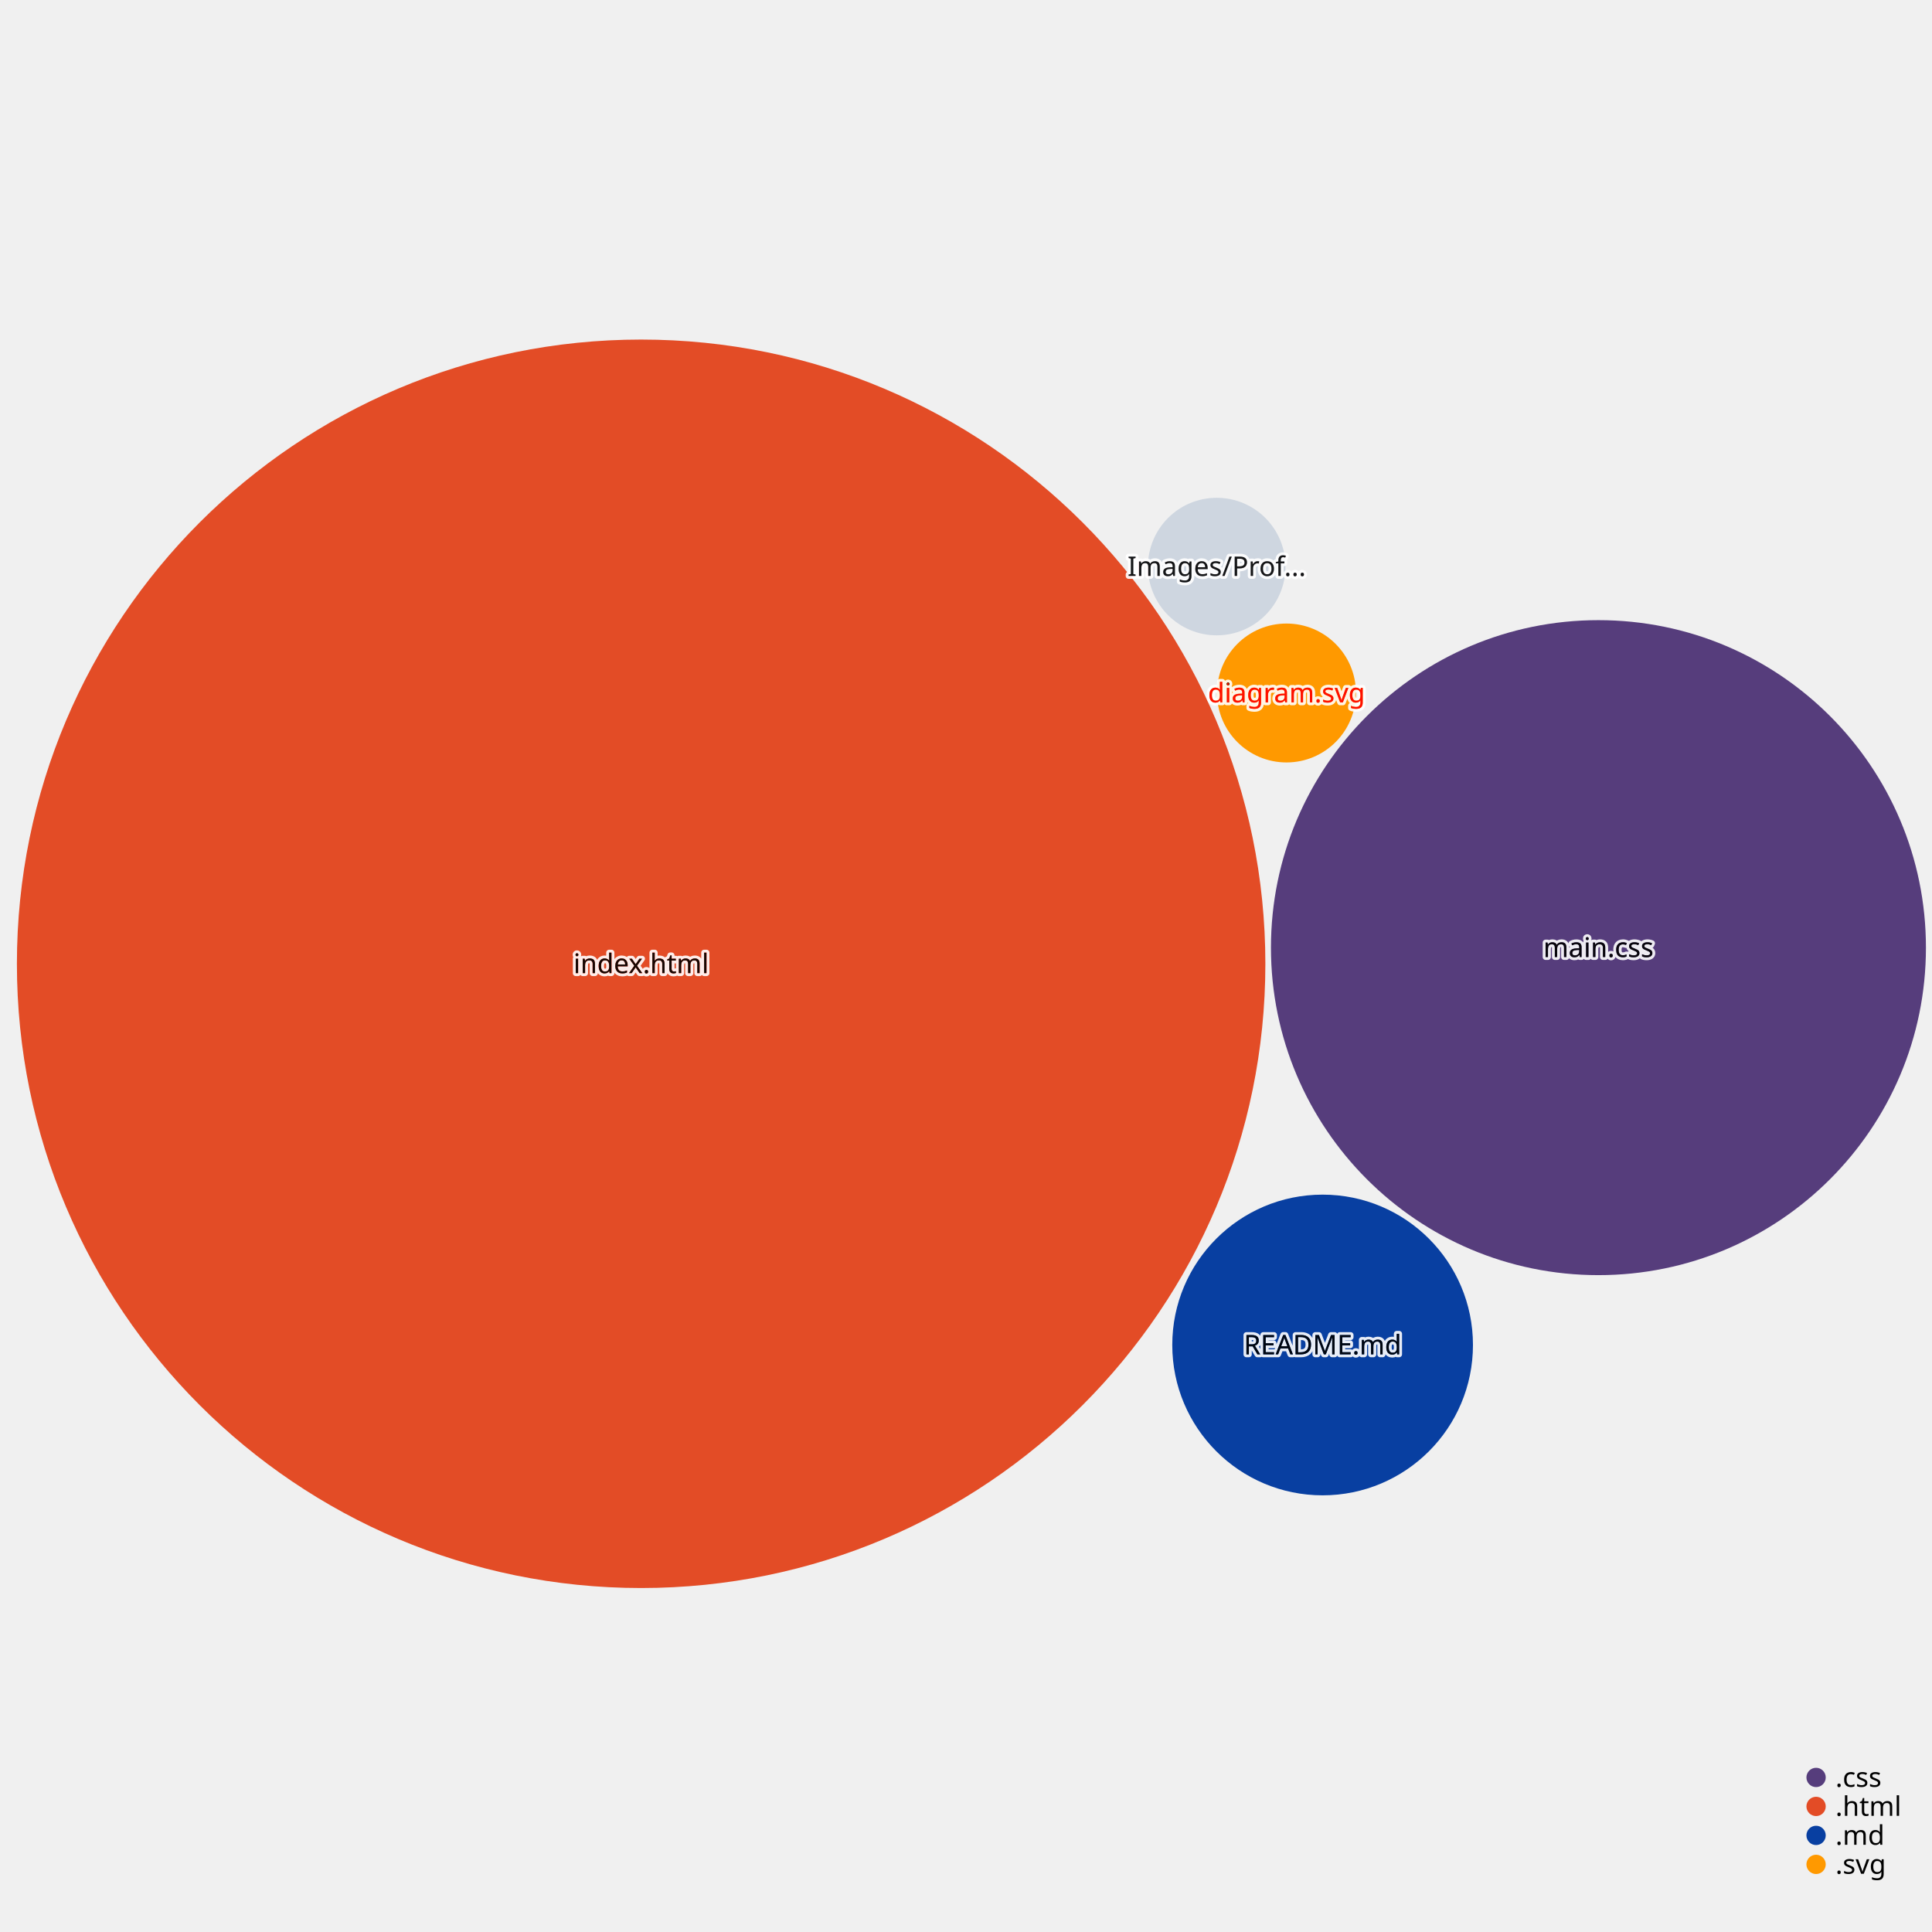
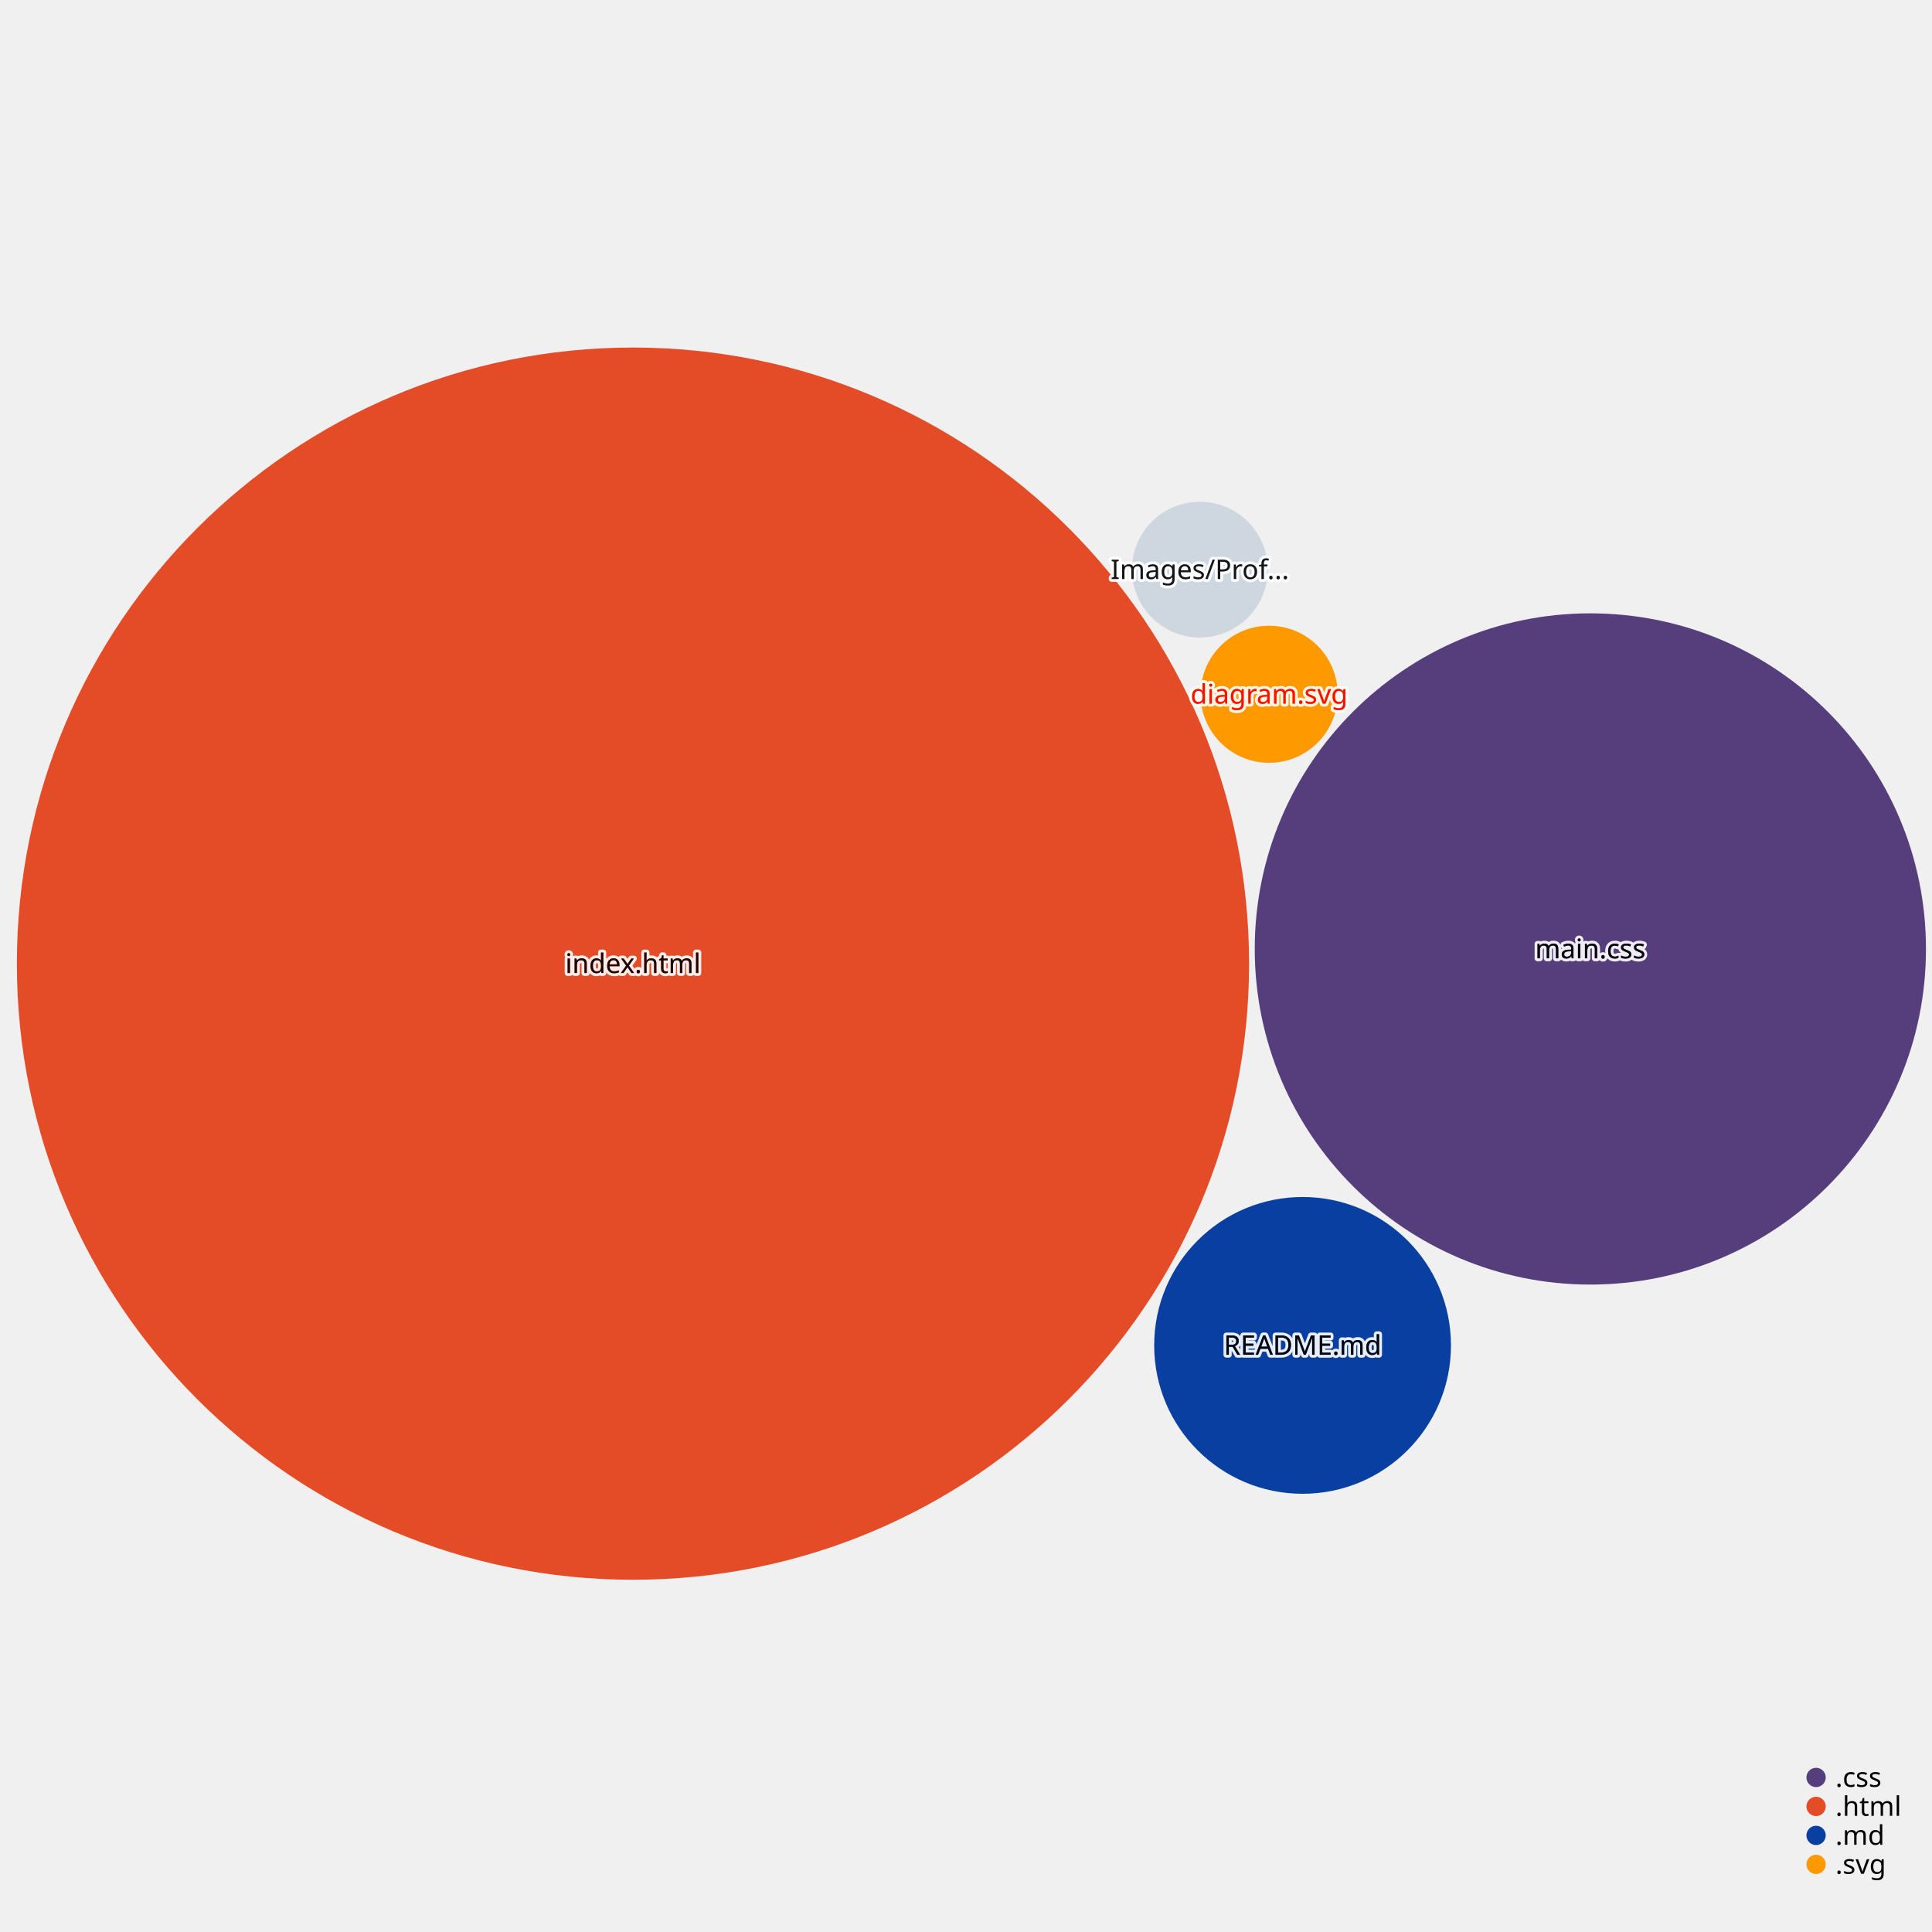
<svg xmlns="http://www.w3.org/2000/svg" width="1000" height="1000" style="background:white;font-family:sans-serif;overflow:visible">
  <defs>
    <filter id="glow" x="-50%" y="-50%" width="200%" height="200%">
      <feGaussianBlur stdDeviation="4" result="coloredBlur" />
      <feMerge>
        <feMergeNode in="coloredBlur" />
        <feMergeNode in="SourceGraphic" />
      </feMerge>
    </filter>
  </defs>
-   <g style="fill:#e34c26;transition:transform 0s ease-out, fill 0.1s ease-out" transform="translate(331.8501, 498.8581)">
-     <circle style="transition:all 0.5s ease-out" r="323.101" stroke-width="0" stroke="#374151" />
+   <g style="fill:#e34c26;transition:transform 0s ease-out, fill 0.1s ease-out" transform="translate(327.6279, 498.785)">
+     <circle style="transition:all 0.5s ease-out" r="318.899" stroke-width="0" stroke="#374151" />
  </g>
-   <g style="fill:#563d7c;transition:transform 0s ease-out, fill 0.1s ease-out" transform="translate(827.352, 490.4992)">
-     <circle style="transition:all 0.5s ease-out" r="169.51" stroke-width="0" stroke="#374151" />
+   <g style="fill:#563d7c;transition:transform 0s ease-out, fill 0.1s ease-out" transform="translate(823.168, 491.1813)">
+     <circle style="transition:all 0.5s ease-out" r="173.712" stroke-width="0" stroke="#374151" />
  </g>
-   <g style="fill:#083fa1;transition:transform 0s ease-out, fill 0.1s ease-out" transform="translate(684.5847, 696.1589)">
-     <circle style="transition:all 0.5s ease-out" r="77.819" stroke-width="0" stroke="#374151" />
+   <g style="fill:#083fa1;transition:transform 0s ease-out, fill 0.1s ease-out" transform="translate(674.2114, 696.3737)">
+     <circle style="transition:all 0.5s ease-out" r="76.808" stroke-width="0" stroke="#374151" />
  </g>
-   <g style="fill:#ff9900;transition:transform 0s ease-out, fill 0.1s ease-out" transform="translate(665.8811, 358.6922)">
-     <circle style="transition:all 0.5s ease-out" r="35.948" stroke-width="0" stroke="#374151" />
+   <g style="fill:#ff9900;transition:transform 0s ease-out, fill 0.1s ease-out" transform="translate(656.9004, 359.3508)">
+     <circle style="transition:all 0.5s ease-out" r="35.481" stroke-width="0" stroke="#374151" />
  </g>
-   <g style="fill:#CED6E0;transition:transform 0s ease-out, fill 0.1s ease-out" transform="translate(629.7689, 293.2534)">
-     <circle style="transition:all 0.5s ease-out" r="35.594" stroke-width="0" stroke="#374151" />
+   <g style="fill:#CED6E0;transition:transform 0s ease-out, fill 0.1s ease-out" transform="translate(621.0262, 294.8436)">
+     <circle style="transition:all 0.5s ease-out" r="35.131" stroke-width="0" stroke="#374151" />
  </g>
-   <g style="fill:#e34c26;transition:transform 0s ease-out" transform="translate(331.8501, 498.8581)">
+   <g style="fill:#e34c26;transition:transform 0s ease-out" transform="translate(327.6279, 498.785)">
    <text style="pointer-events:none;opacity:0.9;font-size:14px;font-weight:500;transition:all 0.5s ease-out" fill="#4B5563" text-anchor="middle" dominant-baseline="middle" stroke="white" stroke-width="3" stroke-linejoin="round">index.html</text>
    <text style="pointer-events:none;opacity:1;font-size:14px;font-weight:500;transition:all 0.5s ease-out" text-anchor="middle" dominant-baseline="middle">index.html</text>
    <text style="pointer-events:none;opacity:0.9;font-size:14px;font-weight:500;mix-blend-mode:color-burn;transition:all 0.5s ease-out" fill="#110101" text-anchor="middle" dominant-baseline="middle">index.html</text>
  </g>
-   <g style="fill:#563d7c;transition:transform 0s ease-out" transform="translate(827.352, 490.4992)">
+   <g style="fill:#563d7c;transition:transform 0s ease-out" transform="translate(823.168, 491.1813)">
    <text style="pointer-events:none;opacity:0.9;font-size:14px;font-weight:500;transition:all 0.5s ease-out" fill="#4B5563" text-anchor="middle" dominant-baseline="middle" stroke="white" stroke-width="3" stroke-linejoin="round">main.css</text>
    <text style="pointer-events:none;opacity:1;font-size:14px;font-weight:500;transition:all 0.5s ease-out" text-anchor="middle" dominant-baseline="middle">main.css</text>
    <text style="pointer-events:none;opacity:0.9;font-size:14px;font-weight:500;mix-blend-mode:color-burn;transition:all 0.5s ease-out" fill="#110101" text-anchor="middle" dominant-baseline="middle">main.css</text>
  </g>
-   <g style="fill:#083fa1;transition:transform 0s ease-out" transform="translate(684.5847, 696.1589)">
+   <g style="fill:#083fa1;transition:transform 0s ease-out" transform="translate(674.2114, 696.3737)">
    <text style="pointer-events:none;opacity:0.9;font-size:14px;font-weight:500;transition:all 0.5s ease-out" fill="#4B5563" text-anchor="middle" dominant-baseline="middle" stroke="white" stroke-width="3" stroke-linejoin="round">README.md</text>
    <text style="pointer-events:none;opacity:1;font-size:14px;font-weight:500;transition:all 0.5s ease-out" text-anchor="middle" dominant-baseline="middle">README.md</text>
    <text style="pointer-events:none;opacity:0.9;font-size:14px;font-weight:500;mix-blend-mode:color-burn;transition:all 0.5s ease-out" fill="#110101" text-anchor="middle" dominant-baseline="middle">README.md</text>
  </g>
-   <g style="fill:#ff9900;transition:transform 0s ease-out" transform="translate(665.8811, 358.6922)">
+   <g style="fill:#ff9900;transition:transform 0s ease-out" transform="translate(656.9004, 359.3508)">
    <text style="pointer-events:none;opacity:0.9;font-size:14px;font-weight:500;transition:all 0.5s ease-out" fill="#4B5563" text-anchor="middle" dominant-baseline="middle" stroke="white" stroke-width="3" stroke-linejoin="round">diagram.svg</text>
    <text style="pointer-events:none;opacity:1;font-size:14px;font-weight:500;transition:all 0.5s ease-out" text-anchor="middle" dominant-baseline="middle">diagram.svg</text>
    <text style="pointer-events:none;opacity:0.9;font-size:14px;font-weight:500;mix-blend-mode:color-burn;transition:all 0.5s ease-out" fill="#110101" text-anchor="middle" dominant-baseline="middle">diagram.svg</text>
  </g>
-   <g style="fill:#CED6E0;transition:transform 0s ease-out" transform="translate(629.7689, 293.2534)">
+   <g style="fill:#CED6E0;transition:transform 0s ease-out" transform="translate(621.0262, 294.8436)">
    <text style="pointer-events:none;opacity:0.9;font-size:14px;font-weight:500;transition:all 0.5s ease-out" fill="#4B5563" text-anchor="middle" dominant-baseline="middle" stroke="white" stroke-width="3" stroke-linejoin="round">Images/Prof...</text>
    <text style="pointer-events:none;opacity:1;font-size:14px;font-weight:500;transition:all 0.5s ease-out" text-anchor="middle" dominant-baseline="middle">Images/Prof...</text>
    <text style="pointer-events:none;opacity:0.9;font-size:14px;font-weight:500;mix-blend-mode:color-burn;transition:all 0.5s ease-out" fill="#110101" text-anchor="middle" dominant-baseline="middle">Images/Prof...</text>
  </g>
  <g transform="translate(940, 920)">
    <g transform="translate(0, 0)">
      <circle r="5" fill="#563d7c" />
      <text x="10" style="font-size:14px;font-weight:300" dominant-baseline="middle">.css</text>
    </g>
    <g transform="translate(0, 15)">
      <circle r="5" fill="#e34c26" />
      <text x="10" style="font-size:14px;font-weight:300" dominant-baseline="middle">.html</text>
    </g>
    <g transform="translate(0, 30)">
      <circle r="5" fill="#083fa1" />
      <text x="10" style="font-size:14px;font-weight:300" dominant-baseline="middle">.md</text>
    </g>
    <g transform="translate(0, 45)">
      <circle r="5" fill="#ff9900" />
      <text x="10" style="font-size:14px;font-weight:300" dominant-baseline="middle">.svg</text>
    </g>
    <g fill="#9CA3AF" style="font-weight:300;font-style:italic;font-size:12px">each dot sized by file size</g>
  </g>
</svg>
